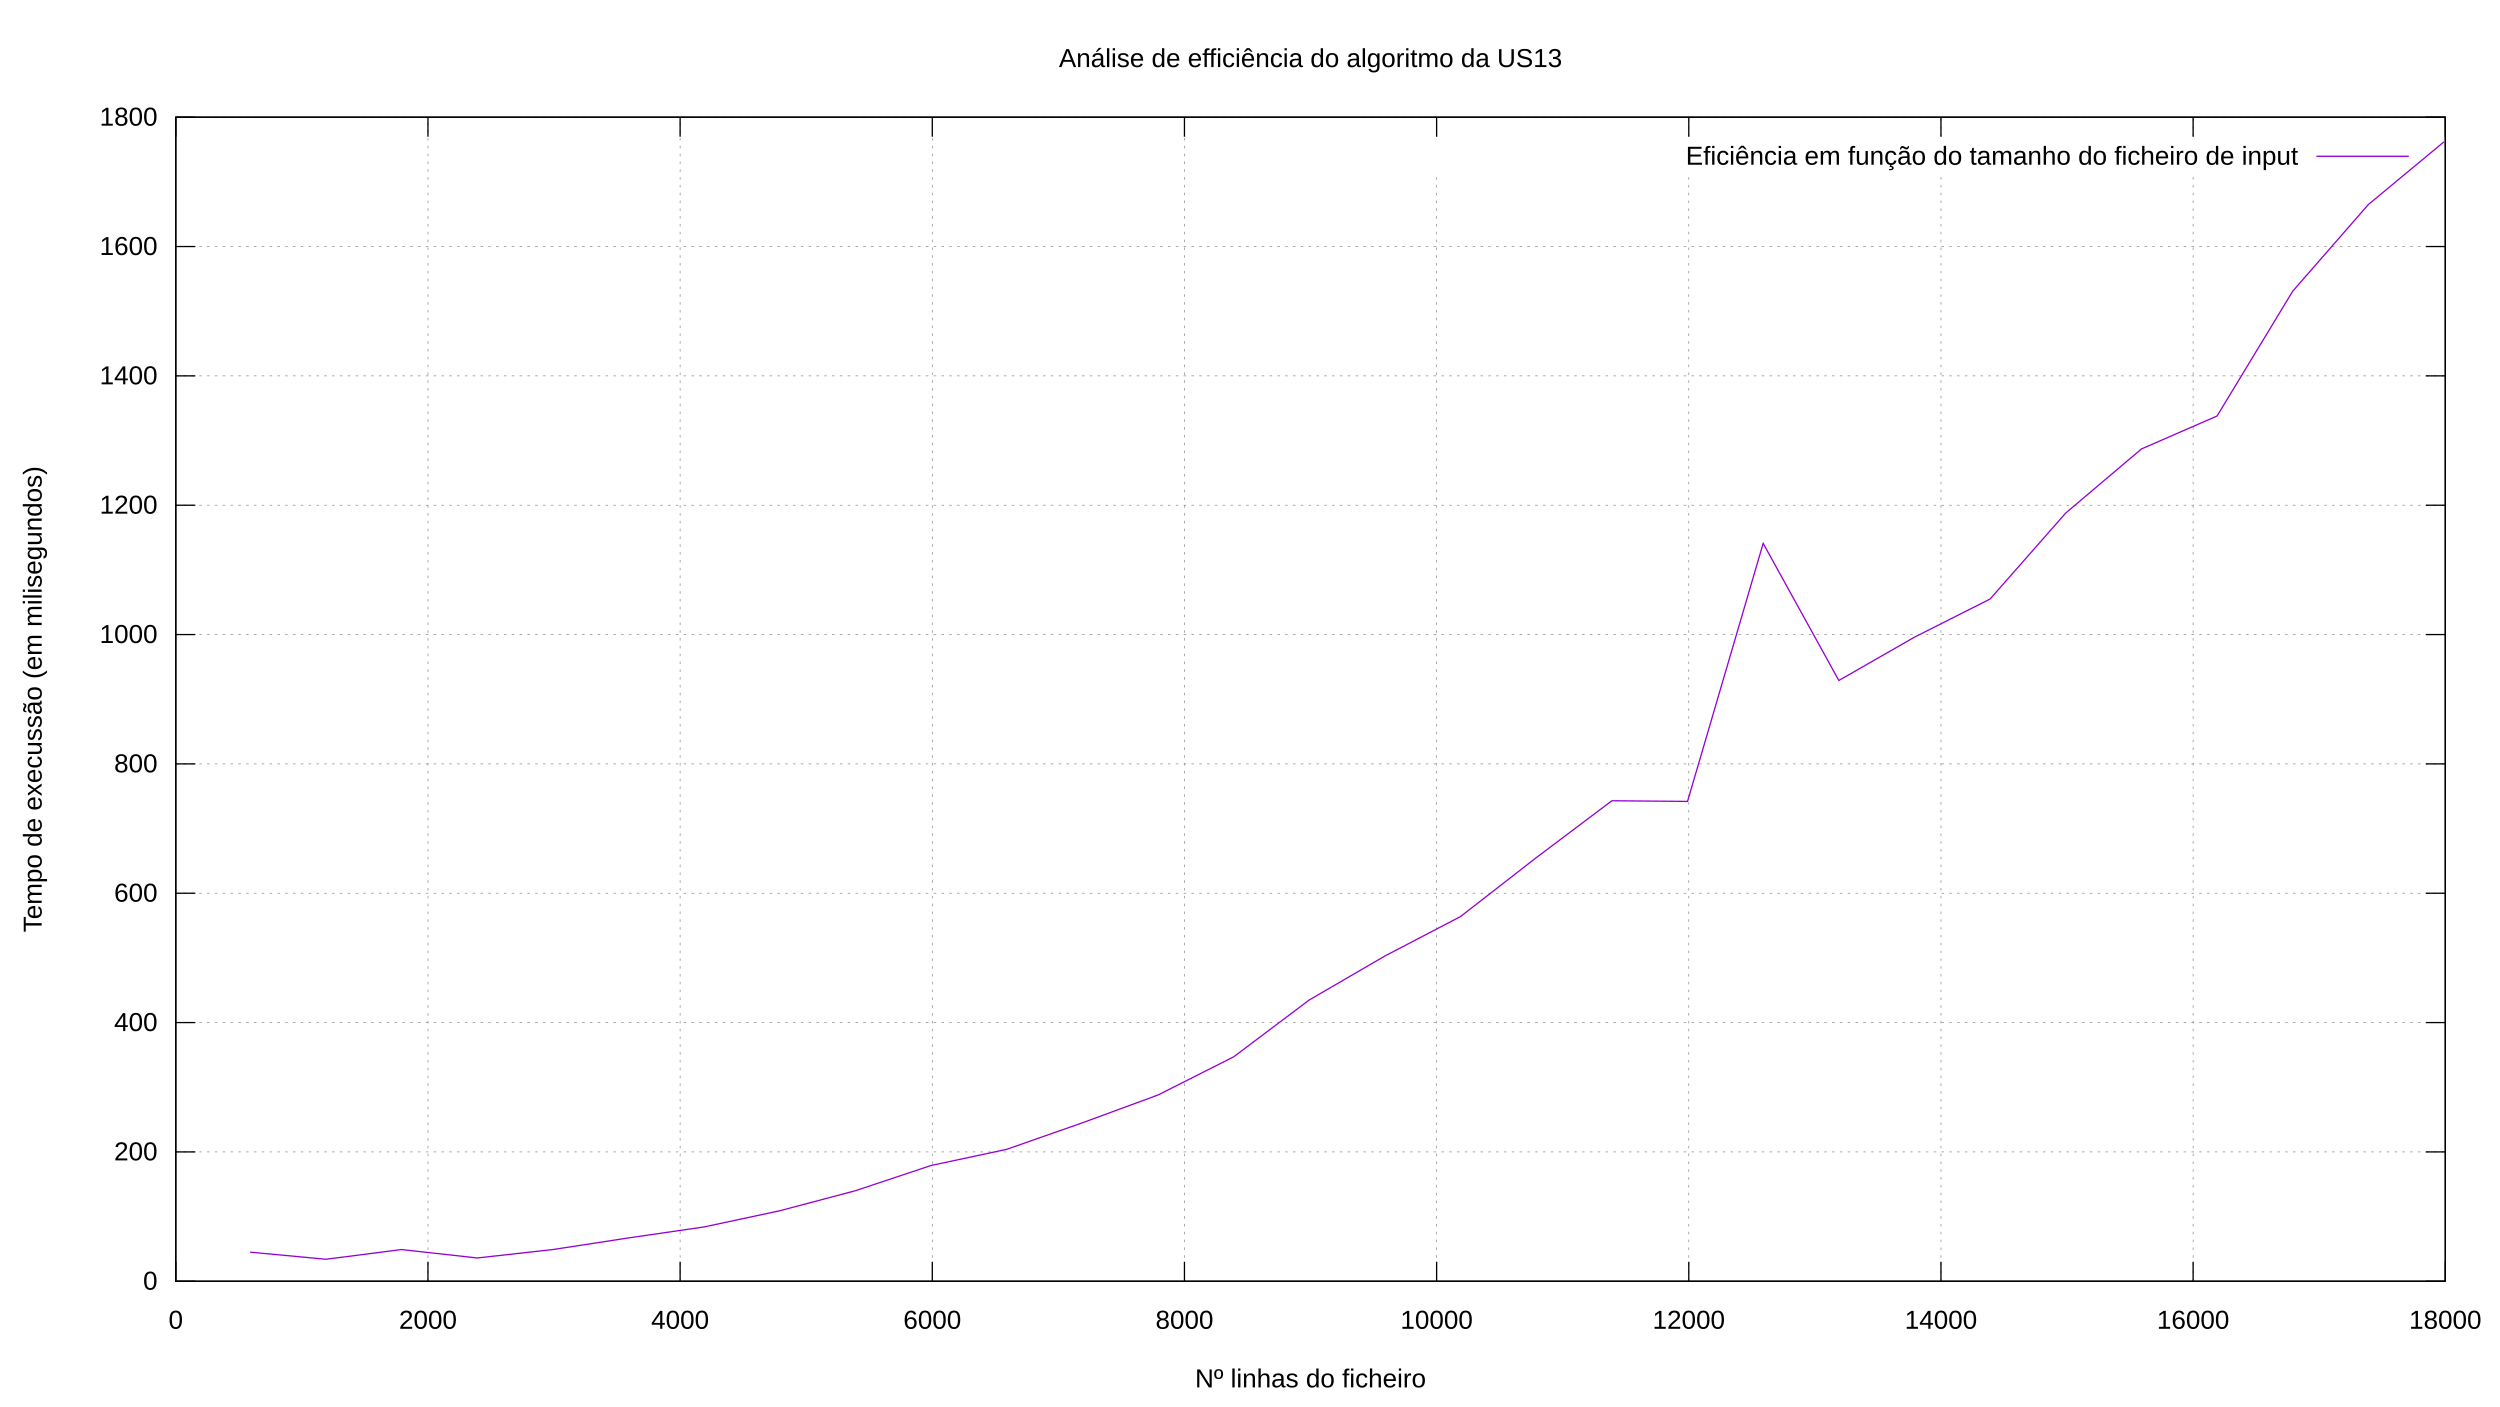
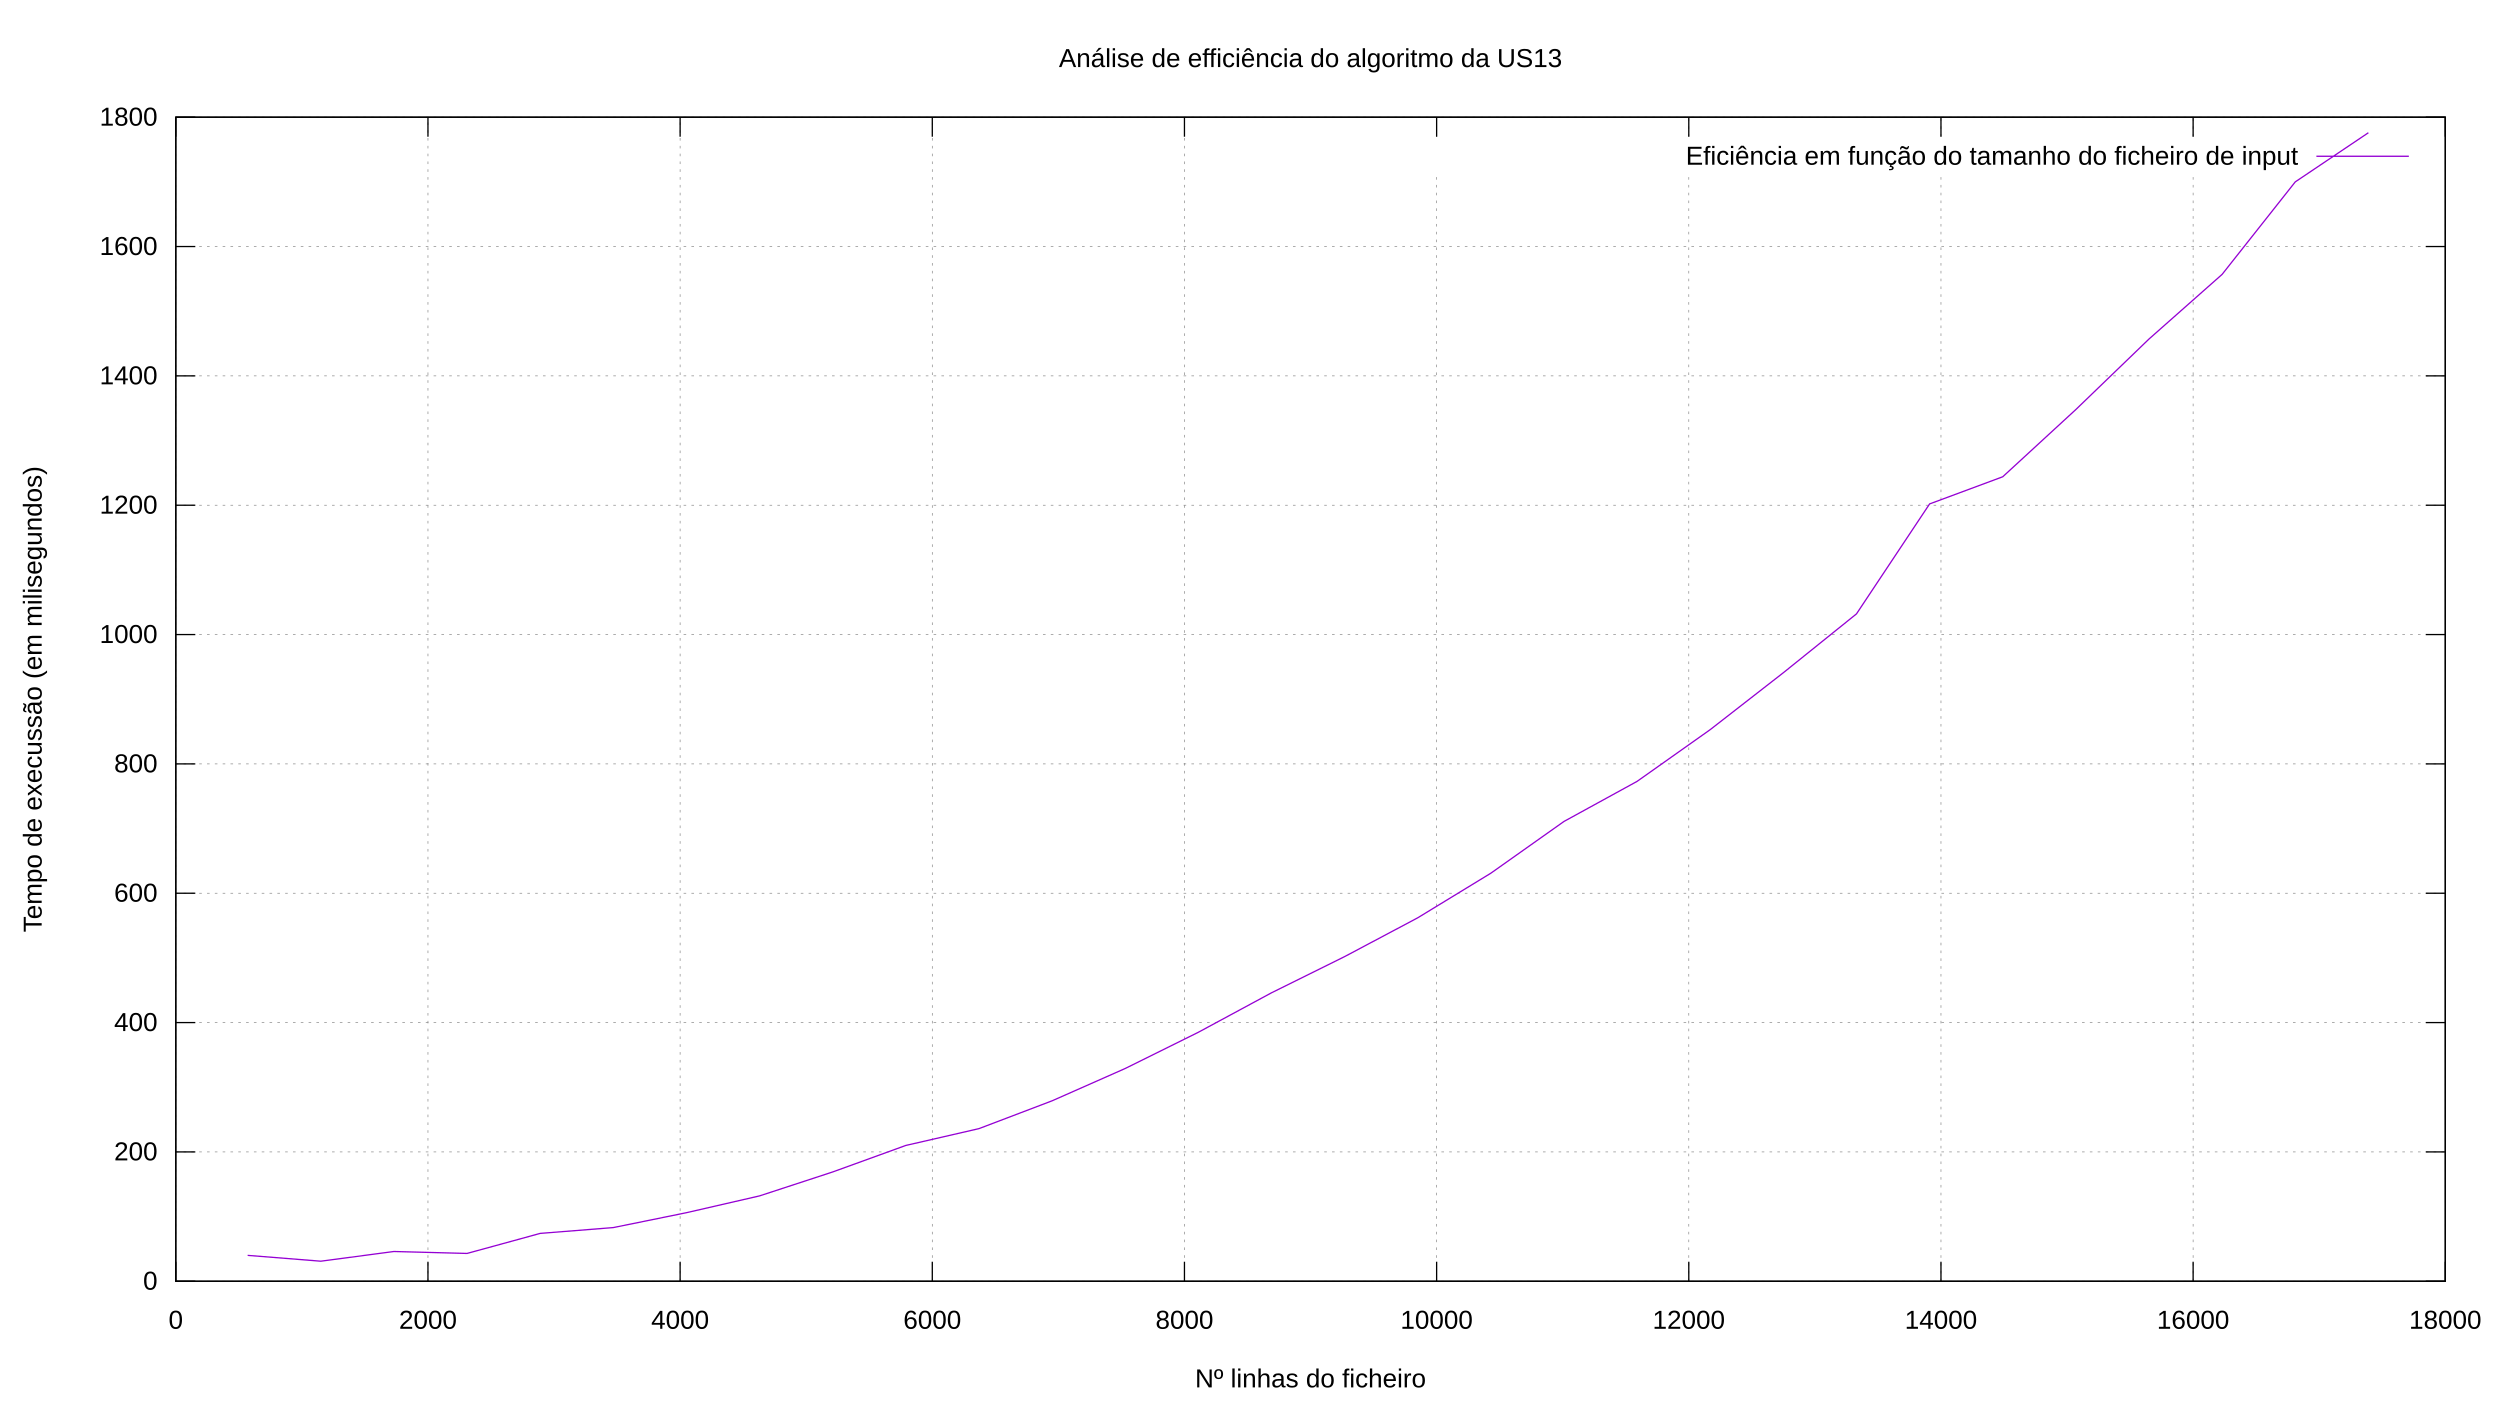
<svg xmlns="http://www.w3.org/2000/svg" xmlns:xlink="http://www.w3.org/1999/xlink" width="1920" height="1080" viewBox="0 0 1920 1080">
  <g id="gnuplot_canvas">
    <rect x="0" y="0" width="1920" height="1080" fill="none" />
    <defs>
      <circle id="gpDot" r="0.5" stroke-width="0.5" stroke="currentColor" />
      <path id="gpPt0" stroke-width="0.133" stroke="currentColor" d="M-1,0 h2 M0,-1 v2" />
      <path id="gpPt1" stroke-width="0.133" stroke="currentColor" d="M-1,-1 L1,1 M1,-1 L-1,1" />
      <path id="gpPt2" stroke-width="0.133" stroke="currentColor" d="M-1,0 L1,0 M0,-1 L0,1 M-1,-1 L1,1 M-1,1 L1,-1" />
      <rect id="gpPt3" stroke-width="0.133" stroke="currentColor" x="-1" y="-1" width="2" height="2" />
      <rect id="gpPt4" stroke-width="0.133" stroke="currentColor" fill="currentColor" x="-1" y="-1" width="2" height="2" />
      <circle id="gpPt5" stroke-width="0.133" stroke="currentColor" cx="0" cy="0" r="1" />
      <use xlink:href="#gpPt5" id="gpPt6" fill="currentColor" stroke="none" />
      <path id="gpPt7" stroke-width="0.133" stroke="currentColor" d="M0,-1.33 L-1.33,0.67 L1.33,0.67 z" />
      <use xlink:href="#gpPt7" id="gpPt8" fill="currentColor" stroke="none" />
      <use xlink:href="#gpPt7" id="gpPt9" stroke="currentColor" transform="rotate(180)" />
      <use xlink:href="#gpPt9" id="gpPt10" fill="currentColor" stroke="none" />
      <use xlink:href="#gpPt3" id="gpPt11" stroke="currentColor" transform="rotate(45)" />
      <use xlink:href="#gpPt11" id="gpPt12" fill="currentColor" stroke="none" />
      <path id="gpPt13" stroke-width="0.133" stroke="currentColor" d="M0,1.330 L1.265,0.411 L0.782,-1.067 L-0.782,-1.076 L-1.265,0.411 z" />
      <use xlink:href="#gpPt13" id="gpPt14" fill="currentColor" stroke="none" />
      <filter id="textbox" filterUnits="objectBoundingBox" x="0" y="0" height="1" width="1">
        <feFlood flood-color="white" flood-opacity="1" result="bgnd" />
        <feComposite in="SourceGraphic" in2="bgnd" operator="atop" />
      </filter>
      <filter id="greybox" filterUnits="objectBoundingBox" x="0" y="0" height="1" width="1">
        <feFlood flood-color="lightgrey" flood-opacity="1" result="grey" />
        <feComposite in="SourceGraphic" in2="grey" operator="atop" />
      </filter>
    </defs>
    <g fill="none" color="white" stroke="currentColor" stroke-width="1.00" stroke-linecap="butt" stroke-linejoin="miter">
</g>
    <g fill="none" color="black" stroke="currentColor" stroke-width="1.00" stroke-linecap="butt" stroke-linejoin="miter">
      <g stroke="none" shape-rendering="crispEdges">
        <polygon fill="rgb(255, 255, 255)" points="0.00,1080.00 1919.99,1080.00 1919.99,0.01 0.00,0.01 " />
      </g>
    </g>
    <g fill="none" color="black" stroke="currentColor" stroke-width="1.00" stroke-linecap="butt" stroke-linejoin="miter">
</g>
    <g fill="none" color="black" stroke="black" stroke-width="0.50" stroke-linecap="butt" stroke-linejoin="miter">
</g>
    <g fill="none" color="gray" stroke="currentColor" stroke-width="0.50" stroke-linecap="butt" stroke-linejoin="miter">
      <path stroke="gray" stroke-dasharray="2,4" class="gridline" d="M135.00,984.00 L1877.99,984.00  " />
    </g>
    <g fill="none" color="gray" stroke="gray" stroke-width="1.00" stroke-linecap="butt" stroke-linejoin="miter">
</g>
    <g fill="none" color="black" stroke="currentColor" stroke-width="1.00" stroke-linecap="butt" stroke-linejoin="miter">
      <path stroke="black" d="M135.00,984.00 L150.00,984.00 M1877.99,984.00 L1862.99,984.00  " />
      <g transform="translate(121.00,990.50)" stroke="none" fill="black" font-family="Arial" font-size="20.00" text-anchor="end">
        <text>
          <tspan font-family="Arial"> 0</tspan>
        </text>
      </g>
    </g>
    <g fill="none" color="black" stroke="currentColor" stroke-width="1.00" stroke-linecap="butt" stroke-linejoin="miter">
</g>
    <g fill="none" color="black" stroke="black" stroke-width="0.50" stroke-linecap="butt" stroke-linejoin="miter">
</g>
    <g fill="none" color="gray" stroke="currentColor" stroke-width="0.50" stroke-linecap="butt" stroke-linejoin="miter">
      <path stroke="gray" stroke-dasharray="2,4" class="gridline" d="M135.00,884.67 L1877.99,884.67  " />
    </g>
    <g fill="none" color="gray" stroke="gray" stroke-width="1.00" stroke-linecap="butt" stroke-linejoin="miter">
</g>
    <g fill="none" color="black" stroke="currentColor" stroke-width="1.00" stroke-linecap="butt" stroke-linejoin="miter">
      <path stroke="black" d="M135.00,884.67 L150.00,884.67 M1877.99,884.67 L1862.99,884.67  " />
      <g transform="translate(121.00,891.17)" stroke="none" fill="black" font-family="Arial" font-size="20.00" text-anchor="end">
        <text>
          <tspan font-family="Arial"> 200</tspan>
        </text>
      </g>
    </g>
    <g fill="none" color="black" stroke="currentColor" stroke-width="1.00" stroke-linecap="butt" stroke-linejoin="miter">
</g>
    <g fill="none" color="black" stroke="black" stroke-width="0.50" stroke-linecap="butt" stroke-linejoin="miter">
</g>
    <g fill="none" color="gray" stroke="currentColor" stroke-width="0.50" stroke-linecap="butt" stroke-linejoin="miter">
      <path stroke="gray" stroke-dasharray="2,4" class="gridline" d="M135.00,785.34 L1877.99,785.34  " />
    </g>
    <g fill="none" color="gray" stroke="gray" stroke-width="1.00" stroke-linecap="butt" stroke-linejoin="miter">
</g>
    <g fill="none" color="black" stroke="currentColor" stroke-width="1.00" stroke-linecap="butt" stroke-linejoin="miter">
      <path stroke="black" d="M135.00,785.34 L150.00,785.34 M1877.99,785.34 L1862.99,785.34  " />
      <g transform="translate(121.00,791.84)" stroke="none" fill="black" font-family="Arial" font-size="20.00" text-anchor="end">
        <text>
          <tspan font-family="Arial"> 400</tspan>
        </text>
      </g>
    </g>
    <g fill="none" color="black" stroke="currentColor" stroke-width="1.00" stroke-linecap="butt" stroke-linejoin="miter">
</g>
    <g fill="none" color="black" stroke="black" stroke-width="0.50" stroke-linecap="butt" stroke-linejoin="miter">
</g>
    <g fill="none" color="gray" stroke="currentColor" stroke-width="0.50" stroke-linecap="butt" stroke-linejoin="miter">
      <path stroke="gray" stroke-dasharray="2,4" class="gridline" d="M135.00,686.00 L1877.99,686.00  " />
    </g>
    <g fill="none" color="gray" stroke="gray" stroke-width="1.00" stroke-linecap="butt" stroke-linejoin="miter">
</g>
    <g fill="none" color="black" stroke="currentColor" stroke-width="1.00" stroke-linecap="butt" stroke-linejoin="miter">
      <path stroke="black" d="M135.00,686.00 L150.00,686.00 M1877.99,686.00 L1862.99,686.00  " />
      <g transform="translate(121.00,692.50)" stroke="none" fill="black" font-family="Arial" font-size="20.00" text-anchor="end">
        <text>
          <tspan font-family="Arial"> 600</tspan>
        </text>
      </g>
    </g>
    <g fill="none" color="black" stroke="currentColor" stroke-width="1.00" stroke-linecap="butt" stroke-linejoin="miter">
</g>
    <g fill="none" color="black" stroke="black" stroke-width="0.50" stroke-linecap="butt" stroke-linejoin="miter">
</g>
    <g fill="none" color="gray" stroke="currentColor" stroke-width="0.50" stroke-linecap="butt" stroke-linejoin="miter">
      <path stroke="gray" stroke-dasharray="2,4" class="gridline" d="M135.00,586.67 L1877.99,586.67  " />
    </g>
    <g fill="none" color="gray" stroke="gray" stroke-width="1.00" stroke-linecap="butt" stroke-linejoin="miter">
</g>
    <g fill="none" color="black" stroke="currentColor" stroke-width="1.00" stroke-linecap="butt" stroke-linejoin="miter">
      <path stroke="black" d="M135.00,586.67 L150.00,586.67 M1877.99,586.67 L1862.99,586.67  " />
      <g transform="translate(121.00,593.17)" stroke="none" fill="black" font-family="Arial" font-size="20.00" text-anchor="end">
        <text>
          <tspan font-family="Arial"> 800</tspan>
        </text>
      </g>
    </g>
    <g fill="none" color="black" stroke="currentColor" stroke-width="1.00" stroke-linecap="butt" stroke-linejoin="miter">
</g>
    <g fill="none" color="black" stroke="black" stroke-width="0.50" stroke-linecap="butt" stroke-linejoin="miter">
</g>
    <g fill="none" color="gray" stroke="currentColor" stroke-width="0.50" stroke-linecap="butt" stroke-linejoin="miter">
      <path stroke="gray" stroke-dasharray="2,4" class="gridline" d="M135.00,487.34 L1877.99,487.34  " />
    </g>
    <g fill="none" color="gray" stroke="gray" stroke-width="1.00" stroke-linecap="butt" stroke-linejoin="miter">
</g>
    <g fill="none" color="black" stroke="currentColor" stroke-width="1.00" stroke-linecap="butt" stroke-linejoin="miter">
      <path stroke="black" d="M135.00,487.34 L150.00,487.34 M1877.99,487.34 L1862.99,487.34  " />
      <g transform="translate(121.00,493.84)" stroke="none" fill="black" font-family="Arial" font-size="20.00" text-anchor="end">
        <text>
          <tspan font-family="Arial"> 1000</tspan>
        </text>
      </g>
    </g>
    <g fill="none" color="black" stroke="currentColor" stroke-width="1.00" stroke-linecap="butt" stroke-linejoin="miter">
</g>
    <g fill="none" color="black" stroke="black" stroke-width="0.50" stroke-linecap="butt" stroke-linejoin="miter">
</g>
    <g fill="none" color="gray" stroke="currentColor" stroke-width="0.50" stroke-linecap="butt" stroke-linejoin="miter">
      <path stroke="gray" stroke-dasharray="2,4" class="gridline" d="M135.00,388.01 L1877.99,388.01  " />
    </g>
    <g fill="none" color="gray" stroke="gray" stroke-width="1.00" stroke-linecap="butt" stroke-linejoin="miter">
</g>
    <g fill="none" color="black" stroke="currentColor" stroke-width="1.00" stroke-linecap="butt" stroke-linejoin="miter">
      <path stroke="black" d="M135.00,388.01 L150.00,388.01 M1877.99,388.01 L1862.99,388.01  " />
      <g transform="translate(121.00,394.51)" stroke="none" fill="black" font-family="Arial" font-size="20.00" text-anchor="end">
        <text>
          <tspan font-family="Arial"> 1200</tspan>
        </text>
      </g>
    </g>
    <g fill="none" color="black" stroke="currentColor" stroke-width="1.00" stroke-linecap="butt" stroke-linejoin="miter">
</g>
    <g fill="none" color="black" stroke="black" stroke-width="0.50" stroke-linecap="butt" stroke-linejoin="miter">
</g>
    <g fill="none" color="gray" stroke="currentColor" stroke-width="0.50" stroke-linecap="butt" stroke-linejoin="miter">
      <path stroke="gray" stroke-dasharray="2,4" class="gridline" d="M135.00,288.67 L1877.99,288.67  " />
    </g>
    <g fill="none" color="gray" stroke="gray" stroke-width="1.00" stroke-linecap="butt" stroke-linejoin="miter">
</g>
    <g fill="none" color="black" stroke="currentColor" stroke-width="1.00" stroke-linecap="butt" stroke-linejoin="miter">
      <path stroke="black" d="M135.00,288.67 L150.00,288.67 M1877.99,288.67 L1862.99,288.67  " />
      <g transform="translate(121.00,295.17)" stroke="none" fill="black" font-family="Arial" font-size="20.00" text-anchor="end">
        <text>
          <tspan font-family="Arial"> 1400</tspan>
        </text>
      </g>
    </g>
    <g fill="none" color="black" stroke="currentColor" stroke-width="1.00" stroke-linecap="butt" stroke-linejoin="miter">
</g>
    <g fill="none" color="black" stroke="black" stroke-width="0.50" stroke-linecap="butt" stroke-linejoin="miter">
</g>
    <g fill="none" color="gray" stroke="currentColor" stroke-width="0.50" stroke-linecap="butt" stroke-linejoin="miter">
      <path stroke="gray" stroke-dasharray="2,4" class="gridline" d="M135.00,189.34 L1877.99,189.34  " />
    </g>
    <g fill="none" color="gray" stroke="gray" stroke-width="1.00" stroke-linecap="butt" stroke-linejoin="miter">
</g>
    <g fill="none" color="black" stroke="currentColor" stroke-width="1.00" stroke-linecap="butt" stroke-linejoin="miter">
      <path stroke="black" d="M135.00,189.34 L150.00,189.34 M1877.99,189.34 L1862.99,189.34  " />
      <g transform="translate(121.00,195.84)" stroke="none" fill="black" font-family="Arial" font-size="20.00" text-anchor="end">
        <text>
          <tspan font-family="Arial"> 1600</tspan>
        </text>
      </g>
    </g>
    <g fill="none" color="black" stroke="currentColor" stroke-width="1.00" stroke-linecap="butt" stroke-linejoin="miter">
</g>
    <g fill="none" color="black" stroke="black" stroke-width="0.50" stroke-linecap="butt" stroke-linejoin="miter">
</g>
    <g fill="none" color="gray" stroke="currentColor" stroke-width="0.50" stroke-linecap="butt" stroke-linejoin="miter">
      <path stroke="gray" stroke-dasharray="2,4" class="gridline" d="M135.00,90.01 L1877.99,90.01  " />
    </g>
    <g fill="none" color="gray" stroke="gray" stroke-width="1.00" stroke-linecap="butt" stroke-linejoin="miter">
</g>
    <g fill="none" color="black" stroke="currentColor" stroke-width="1.00" stroke-linecap="butt" stroke-linejoin="miter">
      <path stroke="black" d="M135.00,90.01 L150.00,90.01 M1877.99,90.01 L1862.99,90.01  " />
      <g transform="translate(121.00,96.51)" stroke="none" fill="black" font-family="Arial" font-size="20.00" text-anchor="end">
        <text>
          <tspan font-family="Arial"> 1800</tspan>
        </text>
      </g>
    </g>
    <g fill="none" color="black" stroke="currentColor" stroke-width="1.00" stroke-linecap="butt" stroke-linejoin="miter">
</g>
    <g fill="none" color="black" stroke="black" stroke-width="0.50" stroke-linecap="butt" stroke-linejoin="miter">
</g>
    <g fill="none" color="gray" stroke="currentColor" stroke-width="0.50" stroke-linecap="butt" stroke-linejoin="miter">
      <path stroke="gray" stroke-dasharray="2,4" class="gridline" d="M135.00,984.00 L135.00,90.01  " />
    </g>
    <g fill="none" color="gray" stroke="gray" stroke-width="1.00" stroke-linecap="butt" stroke-linejoin="miter">
</g>
    <g fill="none" color="black" stroke="currentColor" stroke-width="1.00" stroke-linecap="butt" stroke-linejoin="miter">
      <path stroke="black" d="M135.00,984.00 L135.00,969.00 M135.00,90.01 L135.00,105.01  " />
      <g transform="translate(135.00,1020.50)" stroke="none" fill="black" font-family="Arial" font-size="20.00" text-anchor="middle">
        <text>
          <tspan font-family="Arial"> 0</tspan>
        </text>
      </g>
    </g>
    <g fill="none" color="black" stroke="currentColor" stroke-width="1.00" stroke-linecap="butt" stroke-linejoin="miter">
</g>
    <g fill="none" color="black" stroke="black" stroke-width="0.50" stroke-linecap="butt" stroke-linejoin="miter">
</g>
    <g fill="none" color="gray" stroke="currentColor" stroke-width="0.50" stroke-linecap="butt" stroke-linejoin="miter">
      <path stroke="gray" stroke-dasharray="2,4" class="gridline" d="M328.67,984.00 L328.67,90.01  " />
    </g>
    <g fill="none" color="gray" stroke="gray" stroke-width="1.00" stroke-linecap="butt" stroke-linejoin="miter">
</g>
    <g fill="none" color="black" stroke="currentColor" stroke-width="1.00" stroke-linecap="butt" stroke-linejoin="miter">
      <path stroke="black" d="M328.67,984.00 L328.67,969.00 M328.67,90.01 L328.67,105.01  " />
      <g transform="translate(328.67,1020.50)" stroke="none" fill="black" font-family="Arial" font-size="20.00" text-anchor="middle">
        <text>
          <tspan font-family="Arial"> 2000</tspan>
        </text>
      </g>
    </g>
    <g fill="none" color="black" stroke="currentColor" stroke-width="1.00" stroke-linecap="butt" stroke-linejoin="miter">
</g>
    <g fill="none" color="black" stroke="black" stroke-width="0.50" stroke-linecap="butt" stroke-linejoin="miter">
</g>
    <g fill="none" color="gray" stroke="currentColor" stroke-width="0.50" stroke-linecap="butt" stroke-linejoin="miter">
      <path stroke="gray" stroke-dasharray="2,4" class="gridline" d="M522.33,984.00 L522.33,90.01  " />
    </g>
    <g fill="none" color="gray" stroke="gray" stroke-width="1.00" stroke-linecap="butt" stroke-linejoin="miter">
</g>
    <g fill="none" color="black" stroke="currentColor" stroke-width="1.00" stroke-linecap="butt" stroke-linejoin="miter">
      <path stroke="black" d="M522.33,984.00 L522.33,969.00 M522.33,90.01 L522.33,105.01  " />
      <g transform="translate(522.33,1020.50)" stroke="none" fill="black" font-family="Arial" font-size="20.00" text-anchor="middle">
        <text>
          <tspan font-family="Arial"> 4000</tspan>
        </text>
      </g>
    </g>
    <g fill="none" color="black" stroke="currentColor" stroke-width="1.00" stroke-linecap="butt" stroke-linejoin="miter">
</g>
    <g fill="none" color="black" stroke="black" stroke-width="0.50" stroke-linecap="butt" stroke-linejoin="miter">
</g>
    <g fill="none" color="gray" stroke="currentColor" stroke-width="0.50" stroke-linecap="butt" stroke-linejoin="miter">
      <path stroke="gray" stroke-dasharray="2,4" class="gridline" d="M716.00,984.00 L716.00,90.01  " />
    </g>
    <g fill="none" color="gray" stroke="gray" stroke-width="1.00" stroke-linecap="butt" stroke-linejoin="miter">
</g>
    <g fill="none" color="black" stroke="currentColor" stroke-width="1.00" stroke-linecap="butt" stroke-linejoin="miter">
      <path stroke="black" d="M716.00,984.00 L716.00,969.00 M716.00,90.01 L716.00,105.01  " />
      <g transform="translate(716.00,1020.50)" stroke="none" fill="black" font-family="Arial" font-size="20.00" text-anchor="middle">
        <text>
          <tspan font-family="Arial"> 6000</tspan>
        </text>
      </g>
    </g>
    <g fill="none" color="black" stroke="currentColor" stroke-width="1.00" stroke-linecap="butt" stroke-linejoin="miter">
</g>
    <g fill="none" color="black" stroke="black" stroke-width="0.50" stroke-linecap="butt" stroke-linejoin="miter">
</g>
    <g fill="none" color="gray" stroke="currentColor" stroke-width="0.50" stroke-linecap="butt" stroke-linejoin="miter">
      <path stroke="gray" stroke-dasharray="2,4" class="gridline" d="M909.66,984.00 L909.66,90.01  " />
    </g>
    <g fill="none" color="gray" stroke="gray" stroke-width="1.00" stroke-linecap="butt" stroke-linejoin="miter">
</g>
    <g fill="none" color="black" stroke="currentColor" stroke-width="1.00" stroke-linecap="butt" stroke-linejoin="miter">
      <path stroke="black" d="M909.66,984.00 L909.66,969.00 M909.66,90.01 L909.66,105.01  " />
      <g transform="translate(909.66,1020.50)" stroke="none" fill="black" font-family="Arial" font-size="20.00" text-anchor="middle">
        <text>
          <tspan font-family="Arial"> 8000</tspan>
        </text>
      </g>
    </g>
    <g fill="none" color="black" stroke="currentColor" stroke-width="1.00" stroke-linecap="butt" stroke-linejoin="miter">
</g>
    <g fill="none" color="black" stroke="black" stroke-width="0.50" stroke-linecap="butt" stroke-linejoin="miter">
</g>
    <g fill="none" color="gray" stroke="currentColor" stroke-width="0.50" stroke-linecap="butt" stroke-linejoin="miter">
      <path stroke="gray" stroke-dasharray="2,4" class="gridline" d="M1103.33,984.00 L1103.33,135.01 M1103.33,105.01 L1103.33,90.01  " />
    </g>
    <g fill="none" color="gray" stroke="gray" stroke-width="1.00" stroke-linecap="butt" stroke-linejoin="miter">
</g>
    <g fill="none" color="black" stroke="currentColor" stroke-width="1.00" stroke-linecap="butt" stroke-linejoin="miter">
      <path stroke="black" d="M1103.33,984.00 L1103.33,969.00 M1103.33,90.01 L1103.33,105.01  " />
      <g transform="translate(1103.33,1020.50)" stroke="none" fill="black" font-family="Arial" font-size="20.00" text-anchor="middle">
        <text>
          <tspan font-family="Arial"> 10000</tspan>
        </text>
      </g>
    </g>
    <g fill="none" color="black" stroke="currentColor" stroke-width="1.00" stroke-linecap="butt" stroke-linejoin="miter">
</g>
    <g fill="none" color="black" stroke="black" stroke-width="0.50" stroke-linecap="butt" stroke-linejoin="miter">
</g>
    <g fill="none" color="gray" stroke="currentColor" stroke-width="0.50" stroke-linecap="butt" stroke-linejoin="miter">
      <path stroke="gray" stroke-dasharray="2,4" class="gridline" d="M1296.99,984.00 L1296.99,135.01 M1296.99,105.01 L1296.99,90.01  " />
    </g>
    <g fill="none" color="gray" stroke="gray" stroke-width="1.00" stroke-linecap="butt" stroke-linejoin="miter">
</g>
    <g fill="none" color="black" stroke="currentColor" stroke-width="1.00" stroke-linecap="butt" stroke-linejoin="miter">
      <path stroke="black" d="M1296.99,984.00 L1296.99,969.00 M1296.99,90.01 L1296.99,105.01  " />
      <g transform="translate(1296.99,1020.50)" stroke="none" fill="black" font-family="Arial" font-size="20.00" text-anchor="middle">
        <text>
          <tspan font-family="Arial"> 12000</tspan>
        </text>
      </g>
    </g>
    <g fill="none" color="black" stroke="currentColor" stroke-width="1.00" stroke-linecap="butt" stroke-linejoin="miter">
</g>
    <g fill="none" color="black" stroke="black" stroke-width="0.50" stroke-linecap="butt" stroke-linejoin="miter">
</g>
    <g fill="none" color="gray" stroke="currentColor" stroke-width="0.50" stroke-linecap="butt" stroke-linejoin="miter">
      <path stroke="gray" stroke-dasharray="2,4" class="gridline" d="M1490.66,984.00 L1490.66,135.01 M1490.66,105.01 L1490.66,90.01  " />
    </g>
    <g fill="none" color="gray" stroke="gray" stroke-width="1.00" stroke-linecap="butt" stroke-linejoin="miter">
</g>
    <g fill="none" color="black" stroke="currentColor" stroke-width="1.00" stroke-linecap="butt" stroke-linejoin="miter">
      <path stroke="black" d="M1490.66,984.00 L1490.66,969.00 M1490.66,90.01 L1490.66,105.01  " />
      <g transform="translate(1490.66,1020.50)" stroke="none" fill="black" font-family="Arial" font-size="20.00" text-anchor="middle">
        <text>
          <tspan font-family="Arial"> 14000</tspan>
        </text>
      </g>
    </g>
    <g fill="none" color="black" stroke="currentColor" stroke-width="1.00" stroke-linecap="butt" stroke-linejoin="miter">
</g>
    <g fill="none" color="black" stroke="black" stroke-width="0.50" stroke-linecap="butt" stroke-linejoin="miter">
</g>
    <g fill="none" color="gray" stroke="currentColor" stroke-width="0.50" stroke-linecap="butt" stroke-linejoin="miter">
      <path stroke="gray" stroke-dasharray="2,4" class="gridline" d="M1684.32,984.00 L1684.32,135.01 M1684.32,105.01 L1684.32,90.01  " />
    </g>
    <g fill="none" color="gray" stroke="gray" stroke-width="1.00" stroke-linecap="butt" stroke-linejoin="miter">
</g>
    <g fill="none" color="black" stroke="currentColor" stroke-width="1.00" stroke-linecap="butt" stroke-linejoin="miter">
      <path stroke="black" d="M1684.32,984.00 L1684.32,969.00 M1684.32,90.01 L1684.32,105.01  " />
      <g transform="translate(1684.32,1020.50)" stroke="none" fill="black" font-family="Arial" font-size="20.00" text-anchor="middle">
        <text>
          <tspan font-family="Arial"> 16000</tspan>
        </text>
      </g>
    </g>
    <g fill="none" color="black" stroke="currentColor" stroke-width="1.00" stroke-linecap="butt" stroke-linejoin="miter">
</g>
    <g fill="none" color="black" stroke="black" stroke-width="0.50" stroke-linecap="butt" stroke-linejoin="miter">
</g>
    <g fill="none" color="gray" stroke="currentColor" stroke-width="0.50" stroke-linecap="butt" stroke-linejoin="miter">
      <path stroke="gray" stroke-dasharray="2,4" class="gridline" d="M1877.99,984.00 L1877.99,90.01  " />
    </g>
    <g fill="none" color="gray" stroke="gray" stroke-width="1.00" stroke-linecap="butt" stroke-linejoin="miter">
</g>
    <g fill="none" color="black" stroke="currentColor" stroke-width="1.00" stroke-linecap="butt" stroke-linejoin="miter">
      <path stroke="black" d="M1877.99,984.00 L1877.99,969.00 M1877.99,90.01 L1877.99,105.01  " />
      <g transform="translate(1877.99,1020.50)" stroke="none" fill="black" font-family="Arial" font-size="20.00" text-anchor="middle">
        <text>
          <tspan font-family="Arial"> 18000</tspan>
        </text>
      </g>
    </g>
    <g fill="none" color="black" stroke="currentColor" stroke-width="1.00" stroke-linecap="butt" stroke-linejoin="miter">
</g>
    <g fill="none" color="black" stroke="currentColor" stroke-width="1.00" stroke-linecap="butt" stroke-linejoin="miter">
      <path stroke="black" d="M135.00,90.01 L135.00,984.00 L1877.99,984.00 L1877.99,90.01 L135.00,90.01 Z  " />
    </g>
    <g fill="none" color="black" stroke="currentColor" stroke-width="1.00" stroke-linecap="butt" stroke-linejoin="miter">
      <g transform="translate(32.00,537.01) rotate(270)" stroke="none" fill="black" font-family="Arial" font-size="20.00" text-anchor="middle">
        <text>
          <tspan font-family="Arial">Tempo de execussão (em milisegundos)</tspan>
        </text>
      </g>
    </g>
    <g fill="none" color="black" stroke="currentColor" stroke-width="1.00" stroke-linecap="butt" stroke-linejoin="miter">
      <g transform="translate(1006.49,1065.50)" stroke="none" fill="black" font-family="Arial" font-size="20.00" text-anchor="middle">
        <text>
          <tspan font-family="Arial">Nº linhas do ficheiro</tspan>
        </text>
      </g>
    </g>
    <g fill="none" color="black" stroke="currentColor" stroke-width="1.00" stroke-linecap="butt" stroke-linejoin="miter">
</g>
    <g id="gnuplot_plot_1">
      <g fill="none" color="black" stroke="currentColor" stroke-width="1.00" stroke-linecap="butt" stroke-linejoin="miter">
        <g transform="translate(1764.99,126.51)" stroke="none" fill="black" font-family="Arial" font-size="20.00" text-anchor="end">
          <text>
            <tspan font-family="Arial">Eficiência em função do tamanho do ficheiro de input</tspan>
          </text>
        </g>
      </g>
      <g fill="none" color="black" stroke="currentColor" stroke-width="1.00" stroke-linecap="butt" stroke-linejoin="miter">
-         <path stroke="rgb(148,   0, 211)" d="M1778.99,120.01 L1849.99,120.01 M192.13,961.65 L250.23,967.11 L308.33,959.66 L366.43,966.12 L424.53,959.66 L482.63,950.72   L540.73,942.28 L598.83,929.86 L656.93,914.47 L715.03,895.10 L773.13,882.68 L831.23,862.32 L889.33,840.96 L947.43,811.66   L1005.53,767.95 L1063.63,734.18 L1121.73,703.88 L1179.83,658.69 L1237.93,614.98 L1296.03,615.48 L1354.12,417.31 L1412.22,522.60   L1470.32,489.33 L1528.42,460.02 L1586.52,393.97 L1644.62,344.80 L1702.72,319.47 L1760.82,223.61 L1818.92,157.06 L1877.02,108.88    " />
+         <path stroke="rgb(148,   0, 211)" d="M1778.99,120.01 L1849.99,120.01 M190.19,964.13 L246.36,968.60 L302.52,961.15 L358.68,962.64 L414.85,947.25 L471.01,942.78   L527.17,931.35 L583.34,918.44 L639.50,900.06 L695.66,879.70 L751.82,866.79 L807.99,845.43 L864.15,820.60 L920.31,792.79   L976.48,762.49 L1032.64,734.68 L1088.80,704.88 L1144.97,670.61 L1201.13,630.87 L1257.29,600.08 L1313.45,560.35 L1369.62,516.64   L1425.78,471.45 L1481.94,387.01 L1538.11,366.15 L1594.27,314.50 L1650.43,260.36 L1706.60,210.70 L1762.76,139.68 L1818.92,101.93    " />
      </g>
    </g>
    <g fill="none" color="white" stroke="rgb(148,   0, 211)" stroke-width="2.00" stroke-linecap="butt" stroke-linejoin="miter">
</g>
    <g fill="none" color="black" stroke="currentColor" stroke-width="2.00" stroke-linecap="butt" stroke-linejoin="miter">
</g>
    <g fill="none" color="black" stroke="black" stroke-width="1.00" stroke-linecap="butt" stroke-linejoin="miter">
</g>
    <g fill="none" color="black" stroke="currentColor" stroke-width="1.00" stroke-linecap="butt" stroke-linejoin="miter">
      <path stroke="black" d="M135.00,90.01 L135.00,984.00 L1877.99,984.00 L1877.99,90.01 L135.00,90.01 Z  " />
    </g>
    <g fill="none" color="black" stroke="currentColor" stroke-width="1.00" stroke-linecap="butt" stroke-linejoin="miter">
      <g transform="translate(1006.49,51.51)" stroke="none" fill="black" font-family="Arial" font-size="20.00" text-anchor="middle">
        <text>
          <tspan font-family="Arial">Análise de efficiência do algoritmo da US13</tspan>
        </text>
      </g>
    </g>
    <g fill="none" color="black" stroke="currentColor" stroke-width="1.00" stroke-linecap="butt" stroke-linejoin="miter">
</g>
  </g>
</svg>
